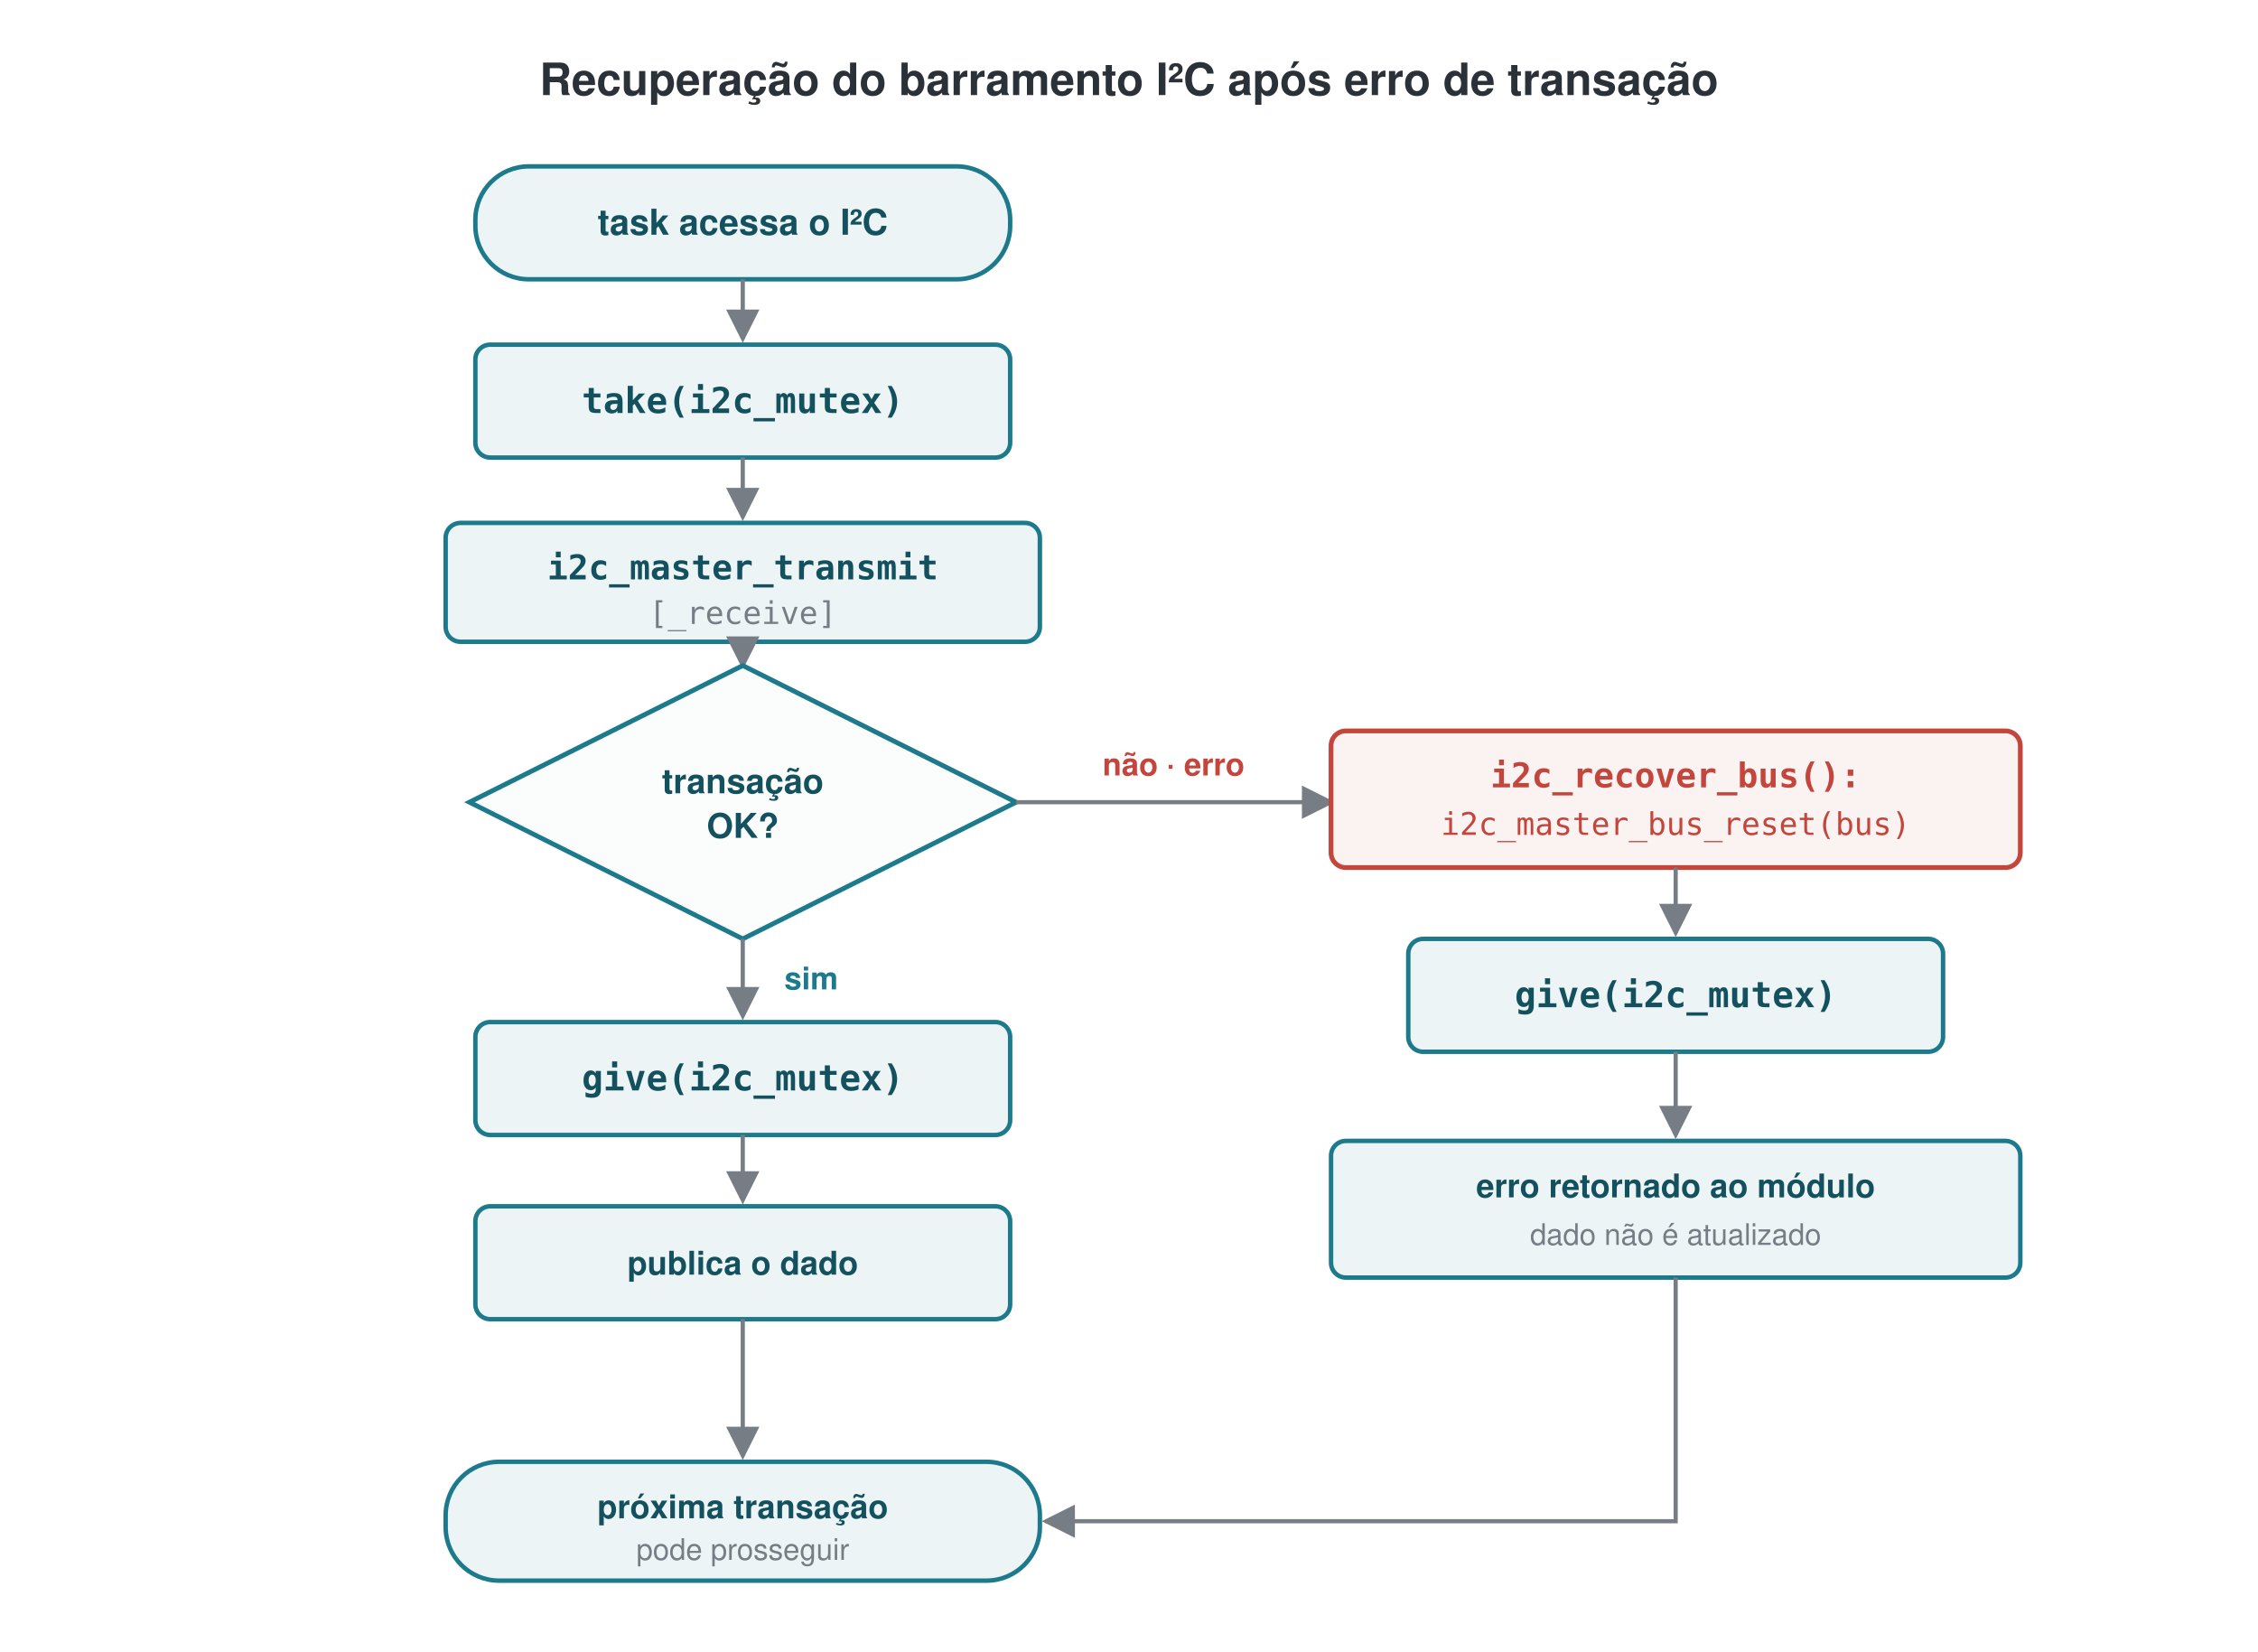
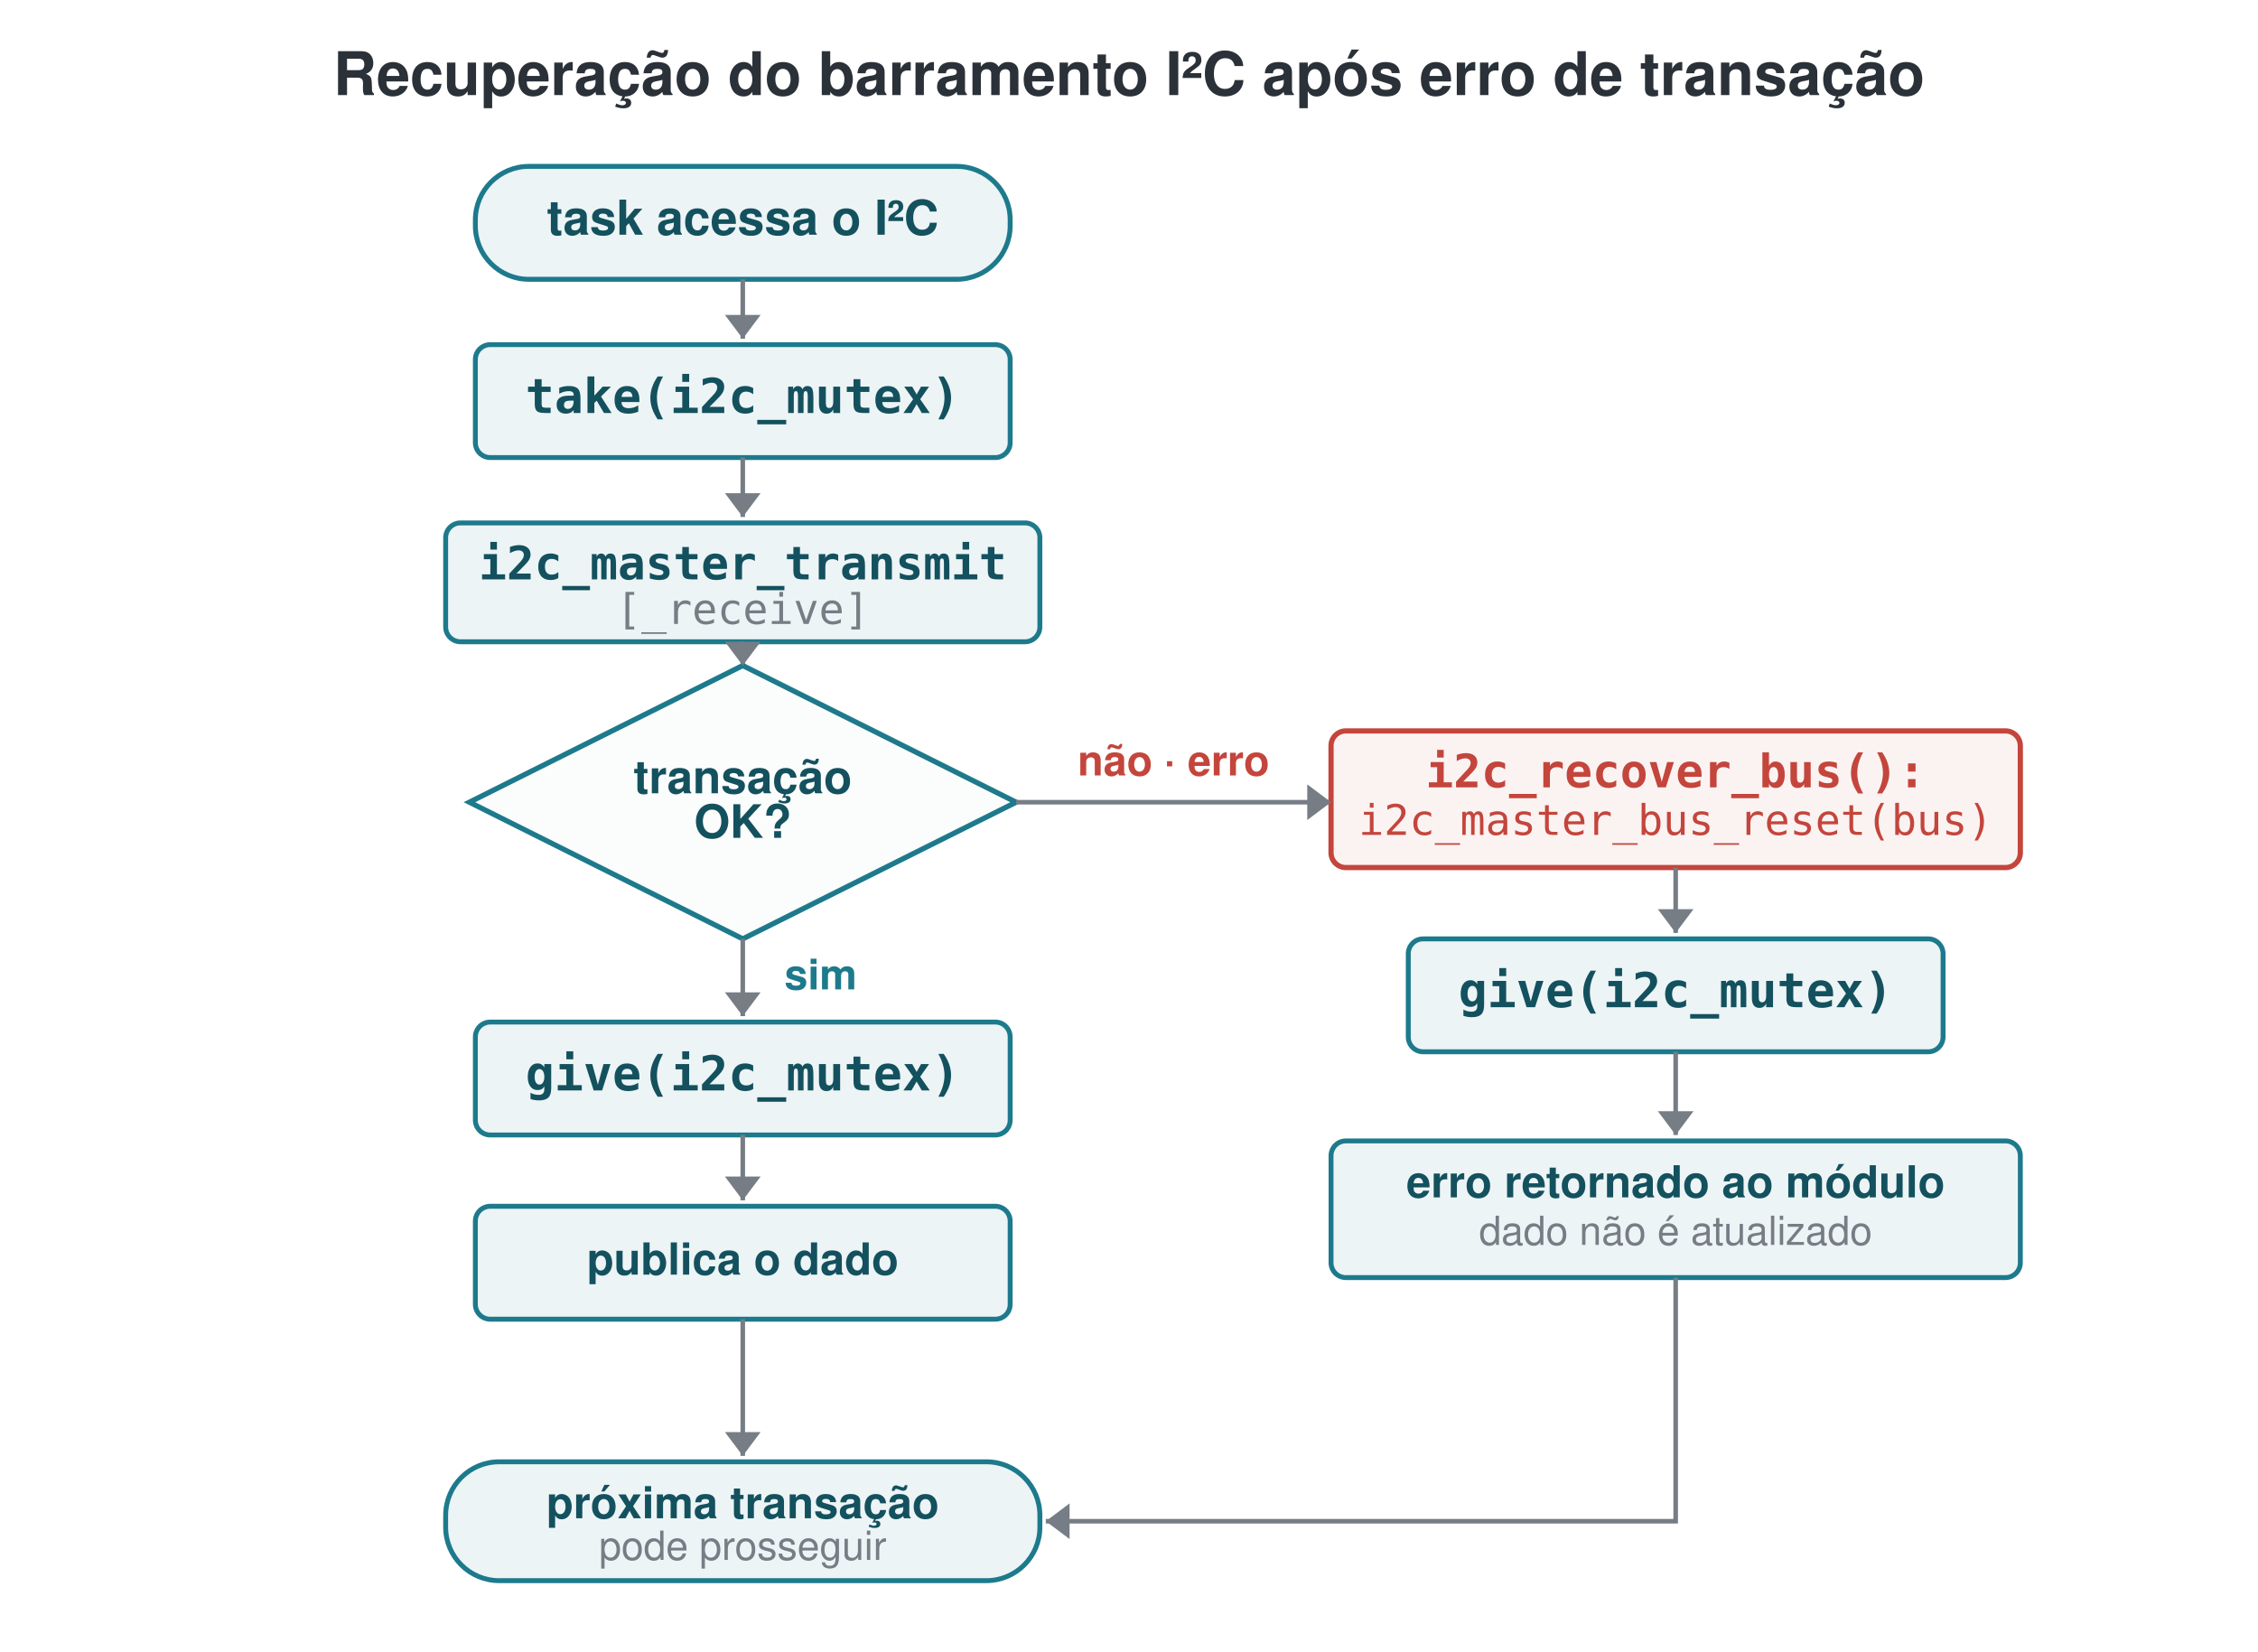
<svg xmlns="http://www.w3.org/2000/svg" viewBox="0 0 760 556" font-family="Helvetica" role="img" aria-label="Fluxograma da recuperacao apos erro de transacao: take mutex, transacao I2C, se falha chama i2c_recover_bus com bus_reset antes de liberar o mutex e retorna o erro ao modulo">
  <rect x="0" y="0" width="760" height="556" fill="#FFFFFF" />
-   <text x="380" y="32" text-anchor="middle" font-family="Helvetica" font-size="15" fill="#2B3138" font-weight="bold">Recuperação do barramento I²C após erro de transação</text>
+   <text x="380" y="32" text-anchor="middle" font-family="Helvetica" font-size="20.25" fill="#2B3138" font-weight="bold">Recuperação do barramento I²C após erro de transação</text>
  <defs>
    <marker id="ar" markerWidth="10" markerHeight="10" refX="7" refY="4" orient="auto">
      <path d="M0,0 L8,4 L0,8 Z" fill="#767D85" />
    </marker>
  </defs>
-   <rect x="160" y="56" width="180" height="38" rx="18" fill="#EDF4F6" stroke="#1D7A8C" stroke-width="1.5" />
-   <text x="250" y="79" text-anchor="middle" font-family="Helvetica" font-size="12" fill="#14515E" font-weight="bold">task acessa o I²C</text>
-   <line x1="250" y1="94" x2="250" y2="114" stroke="#767D85" stroke-width="1.4" marker-end="url(#ar)" />
-   <rect x="160" y="116" width="180" height="38" rx="5" fill="#EDF4F6" stroke="#1D7A8C" stroke-width="1.5" />
-   <text x="250" y="139" text-anchor="middle" font-family="monospace" font-size="12" fill="#14515E" font-weight="bold">take(i2c_mutex)</text>
-   <line x1="250" y1="154" x2="250" y2="174" stroke="#767D85" stroke-width="1.4" marker-end="url(#ar)" />
-   <rect x="150" y="176" width="200" height="40" rx="5" fill="#EDF4F6" stroke="#1D7A8C" stroke-width="1.5" />
-   <text x="250" y="195" text-anchor="middle" font-family="monospace" font-size="11.5" fill="#14515E" font-weight="bold">i2c_master_transmit</text>
-   <text x="250" y="210" text-anchor="middle" font-family="monospace" font-size="10.5" fill="#767D85">[_receive]</text>
-   <line x1="250" y1="216" x2="250" y2="224" stroke="#767D85" stroke-width="1.4" marker-end="url(#ar)" />
-   <polygon points="250,224 342,270 250,316 158,270" fill="#FBFCFC" stroke="#1D7A8C" stroke-width="1.6" />
-   <text x="250" y="267" text-anchor="middle" font-family="Helvetica" font-size="11.5" fill="#14515E" font-weight="bold">transação</text>
-   <text x="250" y="282" text-anchor="middle" font-family="Helvetica" font-size="11.5" fill="#14515E" font-weight="bold">OK?</text>
-   <line x1="250" y1="316" x2="250" y2="342" stroke="#767D85" stroke-width="1.4" marker-end="url(#ar)" />
-   <text x="264" y="333" text-anchor="start" font-family="Helvetica" font-size="10.5" fill="#1D7A8C" font-weight="bold">sim</text>
-   <rect x="160" y="344" width="180" height="38" rx="5" fill="#EDF4F6" stroke="#1D7A8C" stroke-width="1.5" />
-   <text x="250" y="367" text-anchor="middle" font-family="monospace" font-size="12" fill="#14515E" font-weight="bold">give(i2c_mutex)</text>
-   <line x1="250" y1="382" x2="250" y2="404" stroke="#767D85" stroke-width="1.4" marker-end="url(#ar)" />
-   <rect x="160" y="406" width="180" height="38" rx="5" fill="#EDF4F6" stroke="#1D7A8C" stroke-width="1.5" />
-   <text x="250" y="429" text-anchor="middle" font-family="Helvetica" font-size="11" fill="#14515E" font-weight="bold">publica o dado</text>
-   <line x1="250" y1="444" x2="250" y2="490" stroke="#767D85" stroke-width="1.4" marker-end="url(#ar)" />
-   <rect x="150" y="492" width="200" height="40" rx="18" fill="#EDF4F6" stroke="#1D7A8C" stroke-width="1.5" />
-   <text x="250" y="511" text-anchor="middle" font-family="Helvetica" font-size="11" fill="#14515E" font-weight="bold">próxima transação</text>
-   <text x="250" y="525" text-anchor="middle" font-family="Helvetica" font-size="10" fill="#767D85">pode prosseguir</text>
-   <line x1="342" y1="270" x2="448" y2="270" stroke="#767D85" stroke-width="1.4" marker-end="url(#ar)" />
-   <text x="395" y="261" text-anchor="middle" font-family="Helvetica" font-size="10.5" fill="#C4453C" font-weight="bold">não · erro</text>
-   <rect x="448" y="246" width="232" height="46" rx="5" fill="#FBF3F2" stroke="#C4453C" stroke-width="1.6" />
-   <text x="564" y="265" text-anchor="middle" font-family="monospace" font-size="11.5" fill="#C4453C" font-weight="bold">i2c_recover_bus():</text>
-   <text x="564" y="281" text-anchor="middle" font-family="monospace" font-size="10.5" fill="#C4453C">i2c_master_bus_reset(bus)</text>
-   <line x1="564" y1="292" x2="564" y2="314" stroke="#767D85" stroke-width="1.4" marker-end="url(#ar)" />
-   <rect x="474" y="316" width="180" height="38" rx="5" fill="#EDF4F6" stroke="#1D7A8C" stroke-width="1.5" />
-   <text x="564" y="339" text-anchor="middle" font-family="monospace" font-size="12" fill="#14515E" font-weight="bold">give(i2c_mutex)</text>
-   <line x1="564" y1="354" x2="564" y2="382" stroke="#767D85" stroke-width="1.4" marker-end="url(#ar)" />
-   <rect x="448" y="384" width="232" height="46" rx="5" fill="#EDF4F6" stroke="#1D7A8C" stroke-width="1.5" />
-   <text x="564" y="403" text-anchor="middle" font-family="Helvetica" font-size="11" fill="#14515E" font-weight="bold">erro retornado ao módulo</text>
-   <text x="564" y="419" text-anchor="middle" font-family="Helvetica" font-size="10" fill="#767D85">dado não é atualizado</text>
-   <polyline points="564,430 564,512 352,512" fill="none" stroke="#767D85" stroke-width="1.4" marker-end="url(#ar)" />
+   <rect x="160" y="56" width="180" height="38" rx="18" fill="#EDF4F6" stroke="#1D7A8C" stroke-width="1.65" />
+   <text x="250" y="79" text-anchor="middle" font-family="Helvetica" font-size="16.20" fill="#14515E" font-weight="bold">task acessa o I²C</text>
+   <line x1="250" y1="94" x2="250" y2="114" stroke="#767D85" stroke-width="1.54" />
+   <rect x="160" y="116" width="180" height="38" rx="5" fill="#EDF4F6" stroke="#1D7A8C" stroke-width="1.65" />
+   <text x="250" y="139" text-anchor="middle" font-family="monospace" font-size="16.20" fill="#14515E" font-weight="bold">take(i2c_mutex)</text>
+   <line x1="250" y1="154" x2="250" y2="174" stroke="#767D85" stroke-width="1.54" />
+   <rect x="150" y="176" width="200" height="40" rx="5" fill="#EDF4F6" stroke="#1D7A8C" stroke-width="1.65" />
+   <text x="250" y="195" text-anchor="middle" font-family="monospace" font-size="15.53" fill="#14515E" font-weight="bold">i2c_master_transmit</text>
+   <text x="250" y="210" text-anchor="middle" font-family="monospace" font-size="14.18" fill="#767D85">[_receive]</text>
+   <line x1="250" y1="216" x2="250" y2="224" stroke="#767D85" stroke-width="1.54" />
+   <polygon points="250,224 342,270 250,316 158,270" fill="#FBFCFC" stroke="#1D7A8C" stroke-width="1.76" />
+   <text x="250" y="267" text-anchor="middle" font-family="Helvetica" font-size="15.53" fill="#14515E" font-weight="bold">transação</text>
+   <text x="250" y="282" text-anchor="middle" font-family="Helvetica" font-size="15.53" fill="#14515E" font-weight="bold">OK?</text>
+   <line x1="250" y1="316" x2="250" y2="342" stroke="#767D85" stroke-width="1.54" />
+   <text x="264" y="333" text-anchor="start" font-family="Helvetica" font-size="14.18" fill="#1D7A8C" font-weight="bold">sim</text>
+   <rect x="160" y="344" width="180" height="38" rx="5" fill="#EDF4F6" stroke="#1D7A8C" stroke-width="1.65" />
+   <text x="250" y="367" text-anchor="middle" font-family="monospace" font-size="16.20" fill="#14515E" font-weight="bold">give(i2c_mutex)</text>
+   <line x1="250" y1="382" x2="250" y2="404" stroke="#767D85" stroke-width="1.54" />
+   <rect x="160" y="406" width="180" height="38" rx="5" fill="#EDF4F6" stroke="#1D7A8C" stroke-width="1.65" />
+   <text x="250" y="429" text-anchor="middle" font-family="Helvetica" font-size="14.85" fill="#14515E" font-weight="bold">publica o dado</text>
+   <line x1="250" y1="444" x2="250" y2="490" stroke="#767D85" stroke-width="1.54" />
+   <rect x="150" y="492" width="200" height="40" rx="18" fill="#EDF4F6" stroke="#1D7A8C" stroke-width="1.65" />
+   <text x="250" y="511" text-anchor="middle" font-family="Helvetica" font-size="14.85" fill="#14515E" font-weight="bold">próxima transação</text>
+   <text x="250" y="525" text-anchor="middle" font-family="Helvetica" font-size="13.50" fill="#767D85">pode prosseguir</text>
+   <line x1="342" y1="270" x2="448" y2="270" stroke="#767D85" stroke-width="1.54" />
+   <text x="395" y="261" text-anchor="middle" font-family="Helvetica" font-size="14.18" fill="#C4453C" font-weight="bold">não · erro</text>
+   <rect x="448" y="246" width="232" height="46" rx="5" fill="#FBF3F2" stroke="#C4453C" stroke-width="1.76" />
+   <text x="564" y="265" text-anchor="middle" font-family="monospace" font-size="15.53" fill="#C4453C" font-weight="bold">i2c_recover_bus():</text>
+   <text x="564" y="281" text-anchor="middle" font-family="monospace" font-size="14.18" fill="#C4453C">i2c_master_bus_reset(bus)</text>
+   <line x1="564" y1="292" x2="564" y2="314" stroke="#767D85" stroke-width="1.54" />
+   <rect x="474" y="316" width="180" height="38" rx="5" fill="#EDF4F6" stroke="#1D7A8C" stroke-width="1.65" />
+   <text x="564" y="339" text-anchor="middle" font-family="monospace" font-size="16.20" fill="#14515E" font-weight="bold">give(i2c_mutex)</text>
+   <line x1="564" y1="354" x2="564" y2="382" stroke="#767D85" stroke-width="1.54" />
+   <rect x="448" y="384" width="232" height="46" rx="5" fill="#EDF4F6" stroke="#1D7A8C" stroke-width="1.65" />
+   <text x="564" y="403" text-anchor="middle" font-family="Helvetica" font-size="14.85" fill="#14515E" font-weight="bold">erro retornado ao módulo</text>
+   <text x="564" y="419" text-anchor="middle" font-family="Helvetica" font-size="13.50" fill="#767D85">dado não é atualizado</text>
+   <polyline points="564,430 564,512 352,512" fill="none" stroke="#767D85" stroke-width="1.54" />
+   <g fill="#767D85">
+     <polygon points="244,106 256,106 250,114" />
+     <polygon points="244,166 256,166 250,174" />
+     <polygon points="244,216 256,216 250,224" />
+     <polygon points="244,334 256,334 250,342" />
+     <polygon points="244,396 256,396 250,404" />
+     <polygon points="244,482 256,482 250,490" />
+     <polygon points="440,264 440,276 448,270" />
+     <polygon points="558,306 570,306 564,314" />
+     <polygon points="558,374 570,374 564,382" />
+     <polygon points="360,506 360,518 352,512" />
+   </g>
</svg>
